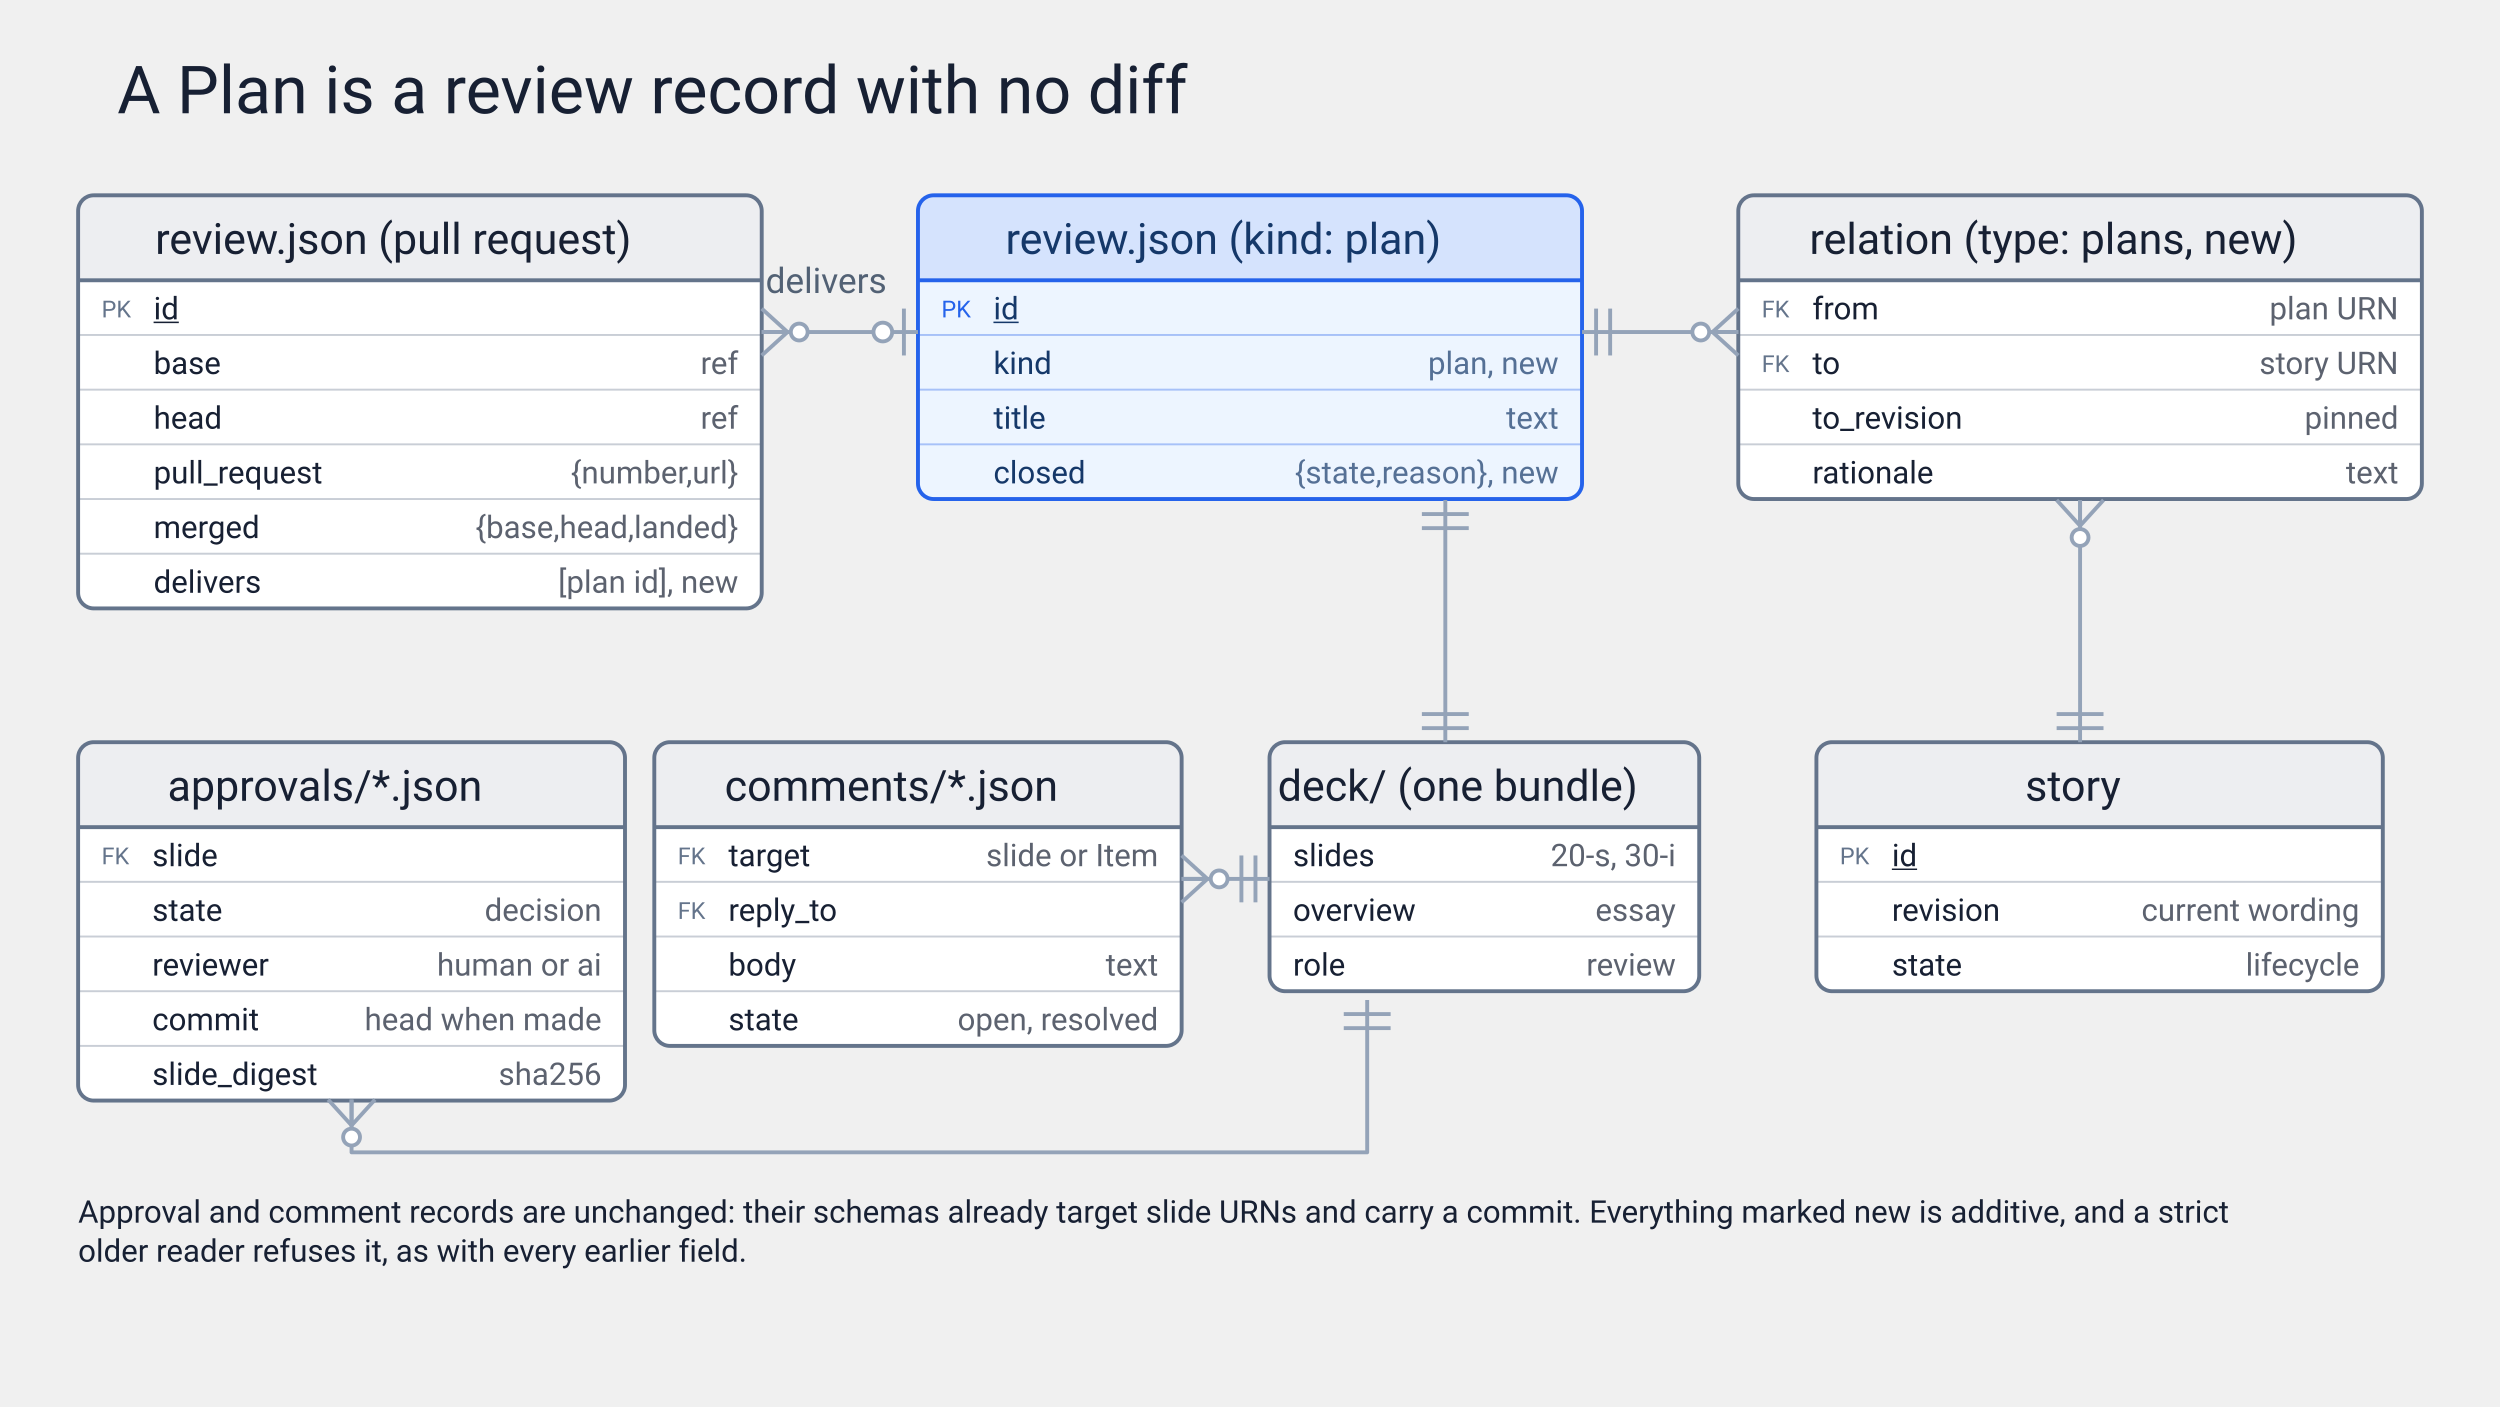
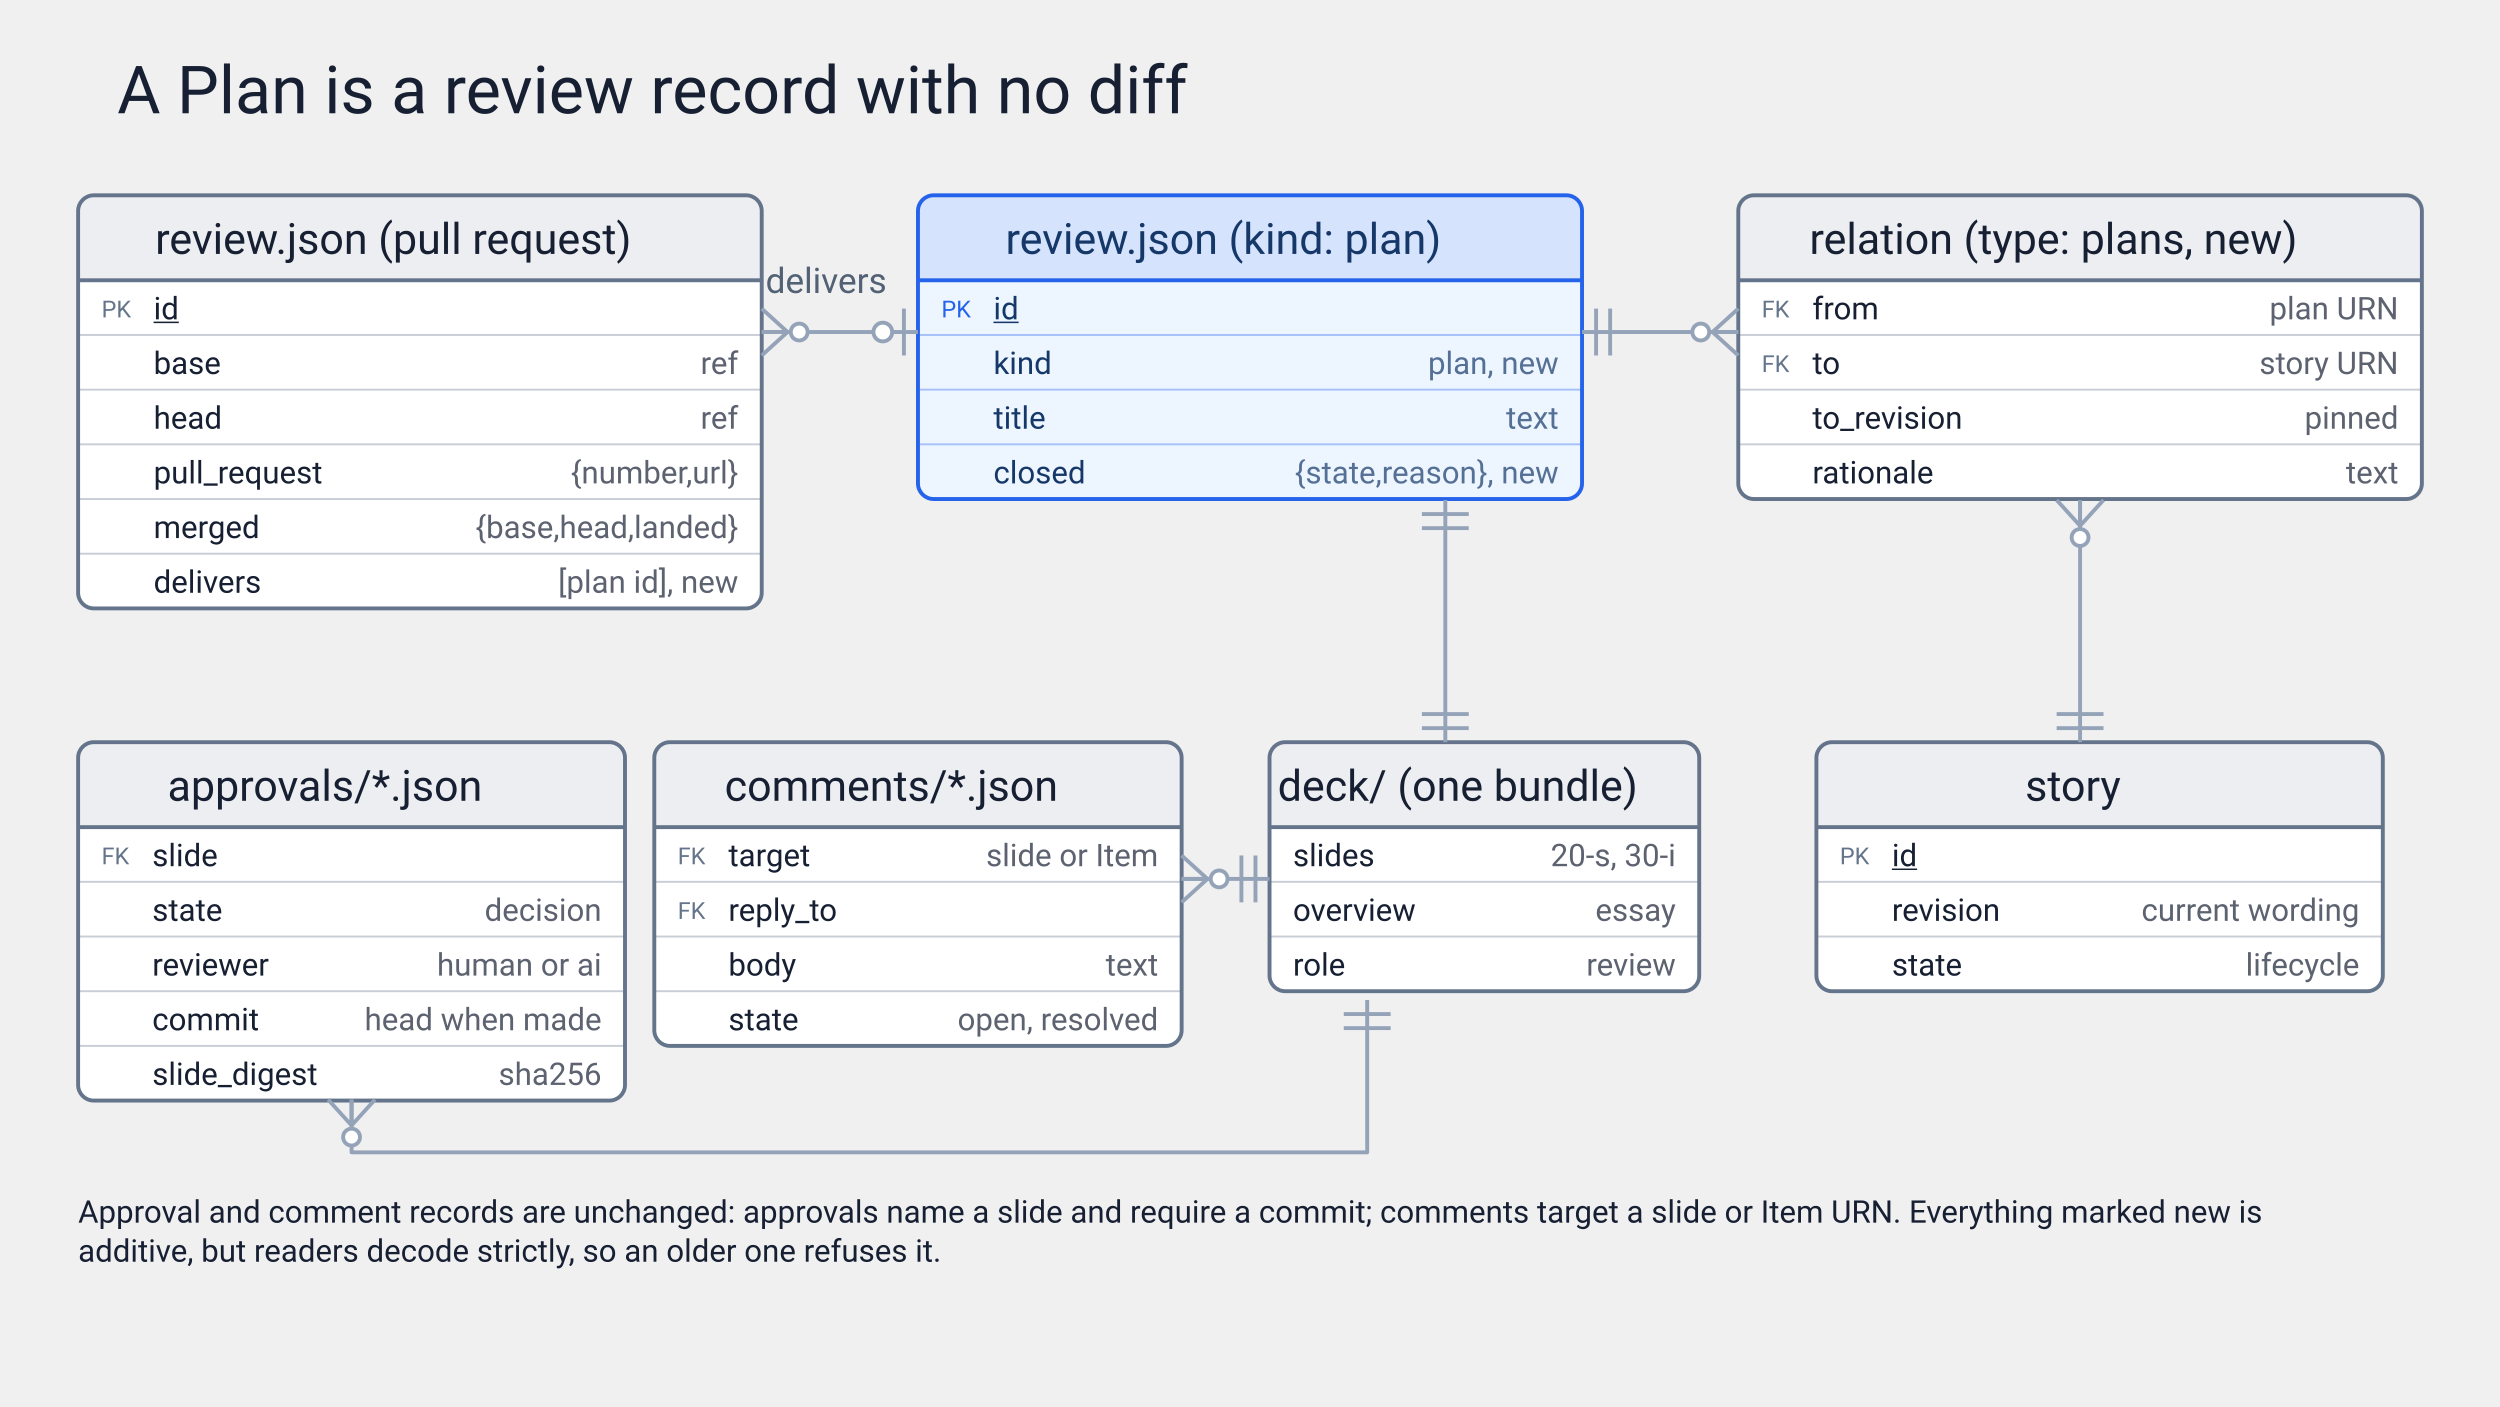
<svg xmlns="http://www.w3.org/2000/svg" viewBox="0 0 1280 720" role="img" aria-labelledby="diagram-title" data-renderer="change-saga-diagram/2" aria-describedby="diagram-desc">
  <defs>
    <style>@font-face{font-family:"Change Saga Diagram";src:url("/_diagram/fonts/go-regular.ttf") format("truetype")}text{font-family:"Change Saga Diagram",system-ui,-apple-system,"Segoe UI",Roboto,Helvetica,Arial,sans-serif;font-weight:400}:root{color-scheme:light dark;--bg:#ffffff;--diagram-normal-fill:#ffffff;--diagram-normal-ink:#172033;--diagram-normal-stroke:#64748b;--diagram-primary-fill:#edf5ff;--diagram-primary-ink:#153869;--diagram-primary-stroke:#2563eb;--diagram-secondary-ink:#526174;--diagram-secondary-stroke:#94a3b8;--diagram-title-ink:#172033;}@media (prefers-color-scheme:dark){:root{--bg:#0d1117;--diagram-normal-fill:#161b22;--diagram-normal-ink:#e6edf3;--diagram-normal-stroke:#6e7681;--diagram-primary-fill:#0c2d6b;--diagram-primary-ink:#cae8ff;--diagram-primary-stroke:#4493f8;--diagram-secondary-ink:#9198a1;--diagram-secondary-stroke:#6e7681;--diagram-title-ink:#e6edf3;}}</style>
    <marker id="diagram-marker-d1-tail" viewBox="0 0 10 10" refX="10" refY="5" markerWidth="24" markerHeight="24" markerUnits="userSpaceOnUse" orient="auto-start-reverse" overflow="visible">
      <path d="M4 0L4 10M7 0L7 10" fill="none" stroke="#94a3b8" stroke-width="0.833" stroke-linejoin="round" style="stroke:var(--diagram-secondary-stroke,#94a3b8)" />
    </marker>
    <marker id="diagram-marker-d1-head" viewBox="0 0 10 10" refX="10" refY="5" markerWidth="24" markerHeight="24" markerUnits="userSpaceOnUse" orient="auto" overflow="visible">
      <path d="M4 0L4 10M7 0L7 10" fill="none" stroke="#94a3b8" stroke-width="0.833" stroke-linejoin="round" style="stroke:var(--diagram-secondary-stroke,#94a3b8)" />
    </marker>
    <marker id="diagram-marker-d2-tail" viewBox="0 0 10 10" refX="10" refY="5" markerWidth="24" markerHeight="24" markerUnits="userSpaceOnUse" orient="auto-start-reverse" overflow="visible">
      <path d="M4 0L4 10M7 0L7 10" fill="none" stroke="#94a3b8" stroke-width="0.833" stroke-linejoin="round" style="stroke:var(--diagram-secondary-stroke,#94a3b8)" />
    </marker>
    <marker id="diagram-marker-d2-head" viewBox="0 0 10 10" refX="10" refY="5" markerWidth="24" markerHeight="24" markerUnits="userSpaceOnUse" orient="auto" overflow="visible">
      <circle cx="2" cy="5" r="1.8" fill="#ffffff" stroke="#94a3b8" stroke-width="0.833" stroke-linejoin="round" style="fill:var(--bg,#ffffff);stroke:var(--diagram-secondary-stroke,#94a3b8)" />
      <path d="M4.5 5L10 0M4.5 5L10 10M4.5 5L10 5" fill="none" stroke="#94a3b8" stroke-width="0.833" stroke-linejoin="round" style="stroke:var(--diagram-secondary-stroke,#94a3b8)" />
    </marker>
    <marker id="diagram-marker-d3-tail" viewBox="0 0 10 10" refX="10" refY="5" markerWidth="24" markerHeight="24" markerUnits="userSpaceOnUse" orient="auto-start-reverse" overflow="visible">
      <path d="M4 0L4 10M7 0L7 10" fill="none" stroke="#94a3b8" stroke-width="0.833" stroke-linejoin="round" style="stroke:var(--diagram-secondary-stroke,#94a3b8)" />
    </marker>
    <marker id="diagram-marker-d3-head" viewBox="0 0 10 10" refX="10" refY="5" markerWidth="24" markerHeight="24" markerUnits="userSpaceOnUse" orient="auto" overflow="visible">
      <circle cx="2" cy="5" r="1.8" fill="#ffffff" stroke="#94a3b8" stroke-width="0.833" stroke-linejoin="round" style="fill:var(--bg,#ffffff);stroke:var(--diagram-secondary-stroke,#94a3b8)" />
      <path d="M4.5 5L10 0M4.5 5L10 10M4.5 5L10 5" fill="none" stroke="#94a3b8" stroke-width="0.833" stroke-linejoin="round" style="stroke:var(--diagram-secondary-stroke,#94a3b8)" />
    </marker>
    <marker id="diagram-marker-d4-tail" viewBox="0 0 10 10" refX="10" refY="5" markerWidth="24" markerHeight="24" markerUnits="userSpaceOnUse" orient="auto-start-reverse" overflow="visible">
      <circle cx="2" cy="5" r="1.8" fill="#ffffff" stroke="#94a3b8" stroke-width="0.833" stroke-linejoin="round" style="fill:var(--bg,#ffffff);stroke:var(--diagram-secondary-stroke,#94a3b8)" />
      <path d="M4.5 5L10 0M4.5 5L10 10M4.5 5L10 5" fill="none" stroke="#94a3b8" stroke-width="0.833" stroke-linejoin="round" style="stroke:var(--diagram-secondary-stroke,#94a3b8)" />
    </marker>
    <marker id="diagram-marker-d4-head" viewBox="0 0 10 10" refX="10" refY="5" markerWidth="24" markerHeight="24" markerUnits="userSpaceOnUse" orient="auto" overflow="visible">
      <path d="M4 0L4 10M7 0L7 10" fill="none" stroke="#94a3b8" stroke-width="0.833" stroke-linejoin="round" style="stroke:var(--diagram-secondary-stroke,#94a3b8)" />
    </marker>
    <marker id="diagram-marker-d5-tail" viewBox="0 0 10 10" refX="10" refY="5" markerWidth="24" markerHeight="24" markerUnits="userSpaceOnUse" orient="auto-start-reverse" overflow="visible">
      <circle cx="2" cy="5" r="1.8" fill="#ffffff" stroke="#94a3b8" stroke-width="0.833" stroke-linejoin="round" style="fill:var(--bg,#ffffff);stroke:var(--diagram-secondary-stroke,#94a3b8)" />
      <path d="M4.5 5L10 0M4.5 5L10 10M4.5 5L10 5" fill="none" stroke="#94a3b8" stroke-width="0.833" stroke-linejoin="round" style="stroke:var(--diagram-secondary-stroke,#94a3b8)" />
    </marker>
    <marker id="diagram-marker-d5-head" viewBox="0 0 10 10" refX="10" refY="5" markerWidth="24" markerHeight="24" markerUnits="userSpaceOnUse" orient="auto" overflow="visible">
      <path d="M4 0L4 10M7 0L7 10" fill="none" stroke="#94a3b8" stroke-width="0.833" stroke-linejoin="round" style="stroke:var(--diagram-secondary-stroke,#94a3b8)" />
    </marker>
    <marker id="diagram-marker-d6-tail" viewBox="0 0 10 10" refX="10" refY="5" markerWidth="24" markerHeight="24" markerUnits="userSpaceOnUse" orient="auto-start-reverse" overflow="visible">
      <circle cx="2" cy="5" r="1.8" fill="#ffffff" stroke="#94a3b8" stroke-width="0.833" stroke-linejoin="round" style="fill:var(--bg,#ffffff);stroke:var(--diagram-secondary-stroke,#94a3b8)" />
      <path d="M4.5 5L10 0M4.5 5L10 10M4.5 5L10 5" fill="none" stroke="#94a3b8" stroke-width="0.833" stroke-linejoin="round" style="stroke:var(--diagram-secondary-stroke,#94a3b8)" />
    </marker>
    <marker id="diagram-marker-d6-head" viewBox="0 0 10 10" refX="10" refY="5" markerWidth="24" markerHeight="24" markerUnits="userSpaceOnUse" orient="auto" overflow="visible">
      <circle cx="2.5" cy="5" r="2" fill="#ffffff" stroke="#94a3b8" stroke-width="0.833" stroke-linejoin="round" style="fill:var(--bg,#ffffff);stroke:var(--diagram-secondary-stroke,#94a3b8)" />
      <path d="M7 0L7 10" fill="none" stroke="#94a3b8" stroke-width="0.833" stroke-linejoin="round" style="stroke:var(--diagram-secondary-stroke,#94a3b8)" />
    </marker>
  </defs>
  <g id="title" data-diagram-kind="text" transform="translate(60 24)" aria-hidden="true">
    <text x="0" y="34" font-size="34" fill="#172033" xml:space="preserve" style="fill:var(--diagram-title-ink,#172033)">
      <tspan x="0" y="34">A Plan is a review record with no diff</tspan>
    </text>
  </g>
  <g id="pr" data-diagram-kind="node" transform="translate(40 100)" role="group" aria-label="review.json (pull request)">
    <rect width="350" height="211.5" rx="8" fill="#ffffff" stroke="#64748b" stroke-width="2" style="fill:var(--diagram-normal-fill,#ffffff);stroke:var(--diagram-normal-stroke,#64748b)" />
    <path d="M0 43.5V8A8 8 0 0 1 8 0H342A8 8 0 0 1 350 8V43.5Z" fill="#64748b" fill-opacity=".12" style="fill:var(--diagram-normal-stroke,#64748b)" />
    <path d="M0 43.5H350" stroke="#64748b" stroke-width="2" style="stroke:var(--diagram-normal-stroke,#64748b)" />
    <text x="175" y="30" font-size="22" fill="#172033" xml:space="preserve" text-anchor="middle" style="fill:var(--diagram-normal-ink,#172033)">
      <tspan x="175" y="30">review.json (pull request)</tspan>
    </text>
    <g data-field="id" data-key="pk">
      <text x="12" y="62.5" font-size="12" fill="#64748b" xml:space="preserve" style="fill:var(--diagram-normal-stroke,#64748b)">PK</text>
      <text x="38.64" y="63.5" font-size="16" fill="#172033" xml:space="preserve" text-decoration="underline" style="fill:var(--diagram-normal-ink,#172033)">id</text>
    </g>
    <path d="M0 71.5H350" stroke="#64748b" stroke-opacity=".35" stroke-width="1" style="stroke:var(--diagram-normal-stroke,#64748b)" />
    <g data-field="base">
      <text x="38.64" y="91.5" font-size="16" fill="#172033" xml:space="preserve" style="fill:var(--diagram-normal-ink,#172033)">base</text>
      <text x="338" y="91.5" font-size="16" fill="#172033" fill-opacity=".7" text-anchor="end" xml:space="preserve" style="fill:var(--diagram-normal-ink,#172033)">ref</text>
    </g>
    <path d="M0 99.5H350" stroke="#64748b" stroke-opacity=".35" stroke-width="1" style="stroke:var(--diagram-normal-stroke,#64748b)" />
    <g data-field="head">
      <text x="38.64" y="119.5" font-size="16" fill="#172033" xml:space="preserve" style="fill:var(--diagram-normal-ink,#172033)">head</text>
      <text x="338" y="119.5" font-size="16" fill="#172033" fill-opacity=".7" text-anchor="end" xml:space="preserve" style="fill:var(--diagram-normal-ink,#172033)">ref</text>
    </g>
    <path d="M0 127.5H350" stroke="#64748b" stroke-opacity=".35" stroke-width="1" style="stroke:var(--diagram-normal-stroke,#64748b)" />
    <g data-field="pull_request">
      <text x="38.64" y="147.5" font-size="16" fill="#172033" xml:space="preserve" style="fill:var(--diagram-normal-ink,#172033)">pull_request</text>
      <text x="338" y="147.5" font-size="16" fill="#172033" fill-opacity=".7" text-anchor="end" xml:space="preserve" style="fill:var(--diagram-normal-ink,#172033)">{number,url}</text>
    </g>
    <path d="M0 155.5H350" stroke="#64748b" stroke-opacity=".35" stroke-width="1" style="stroke:var(--diagram-normal-stroke,#64748b)" />
    <g data-field="merged">
      <text x="38.64" y="175.5" font-size="16" fill="#172033" xml:space="preserve" style="fill:var(--diagram-normal-ink,#172033)">merged</text>
      <text x="338" y="175.5" font-size="16" fill="#172033" fill-opacity=".7" text-anchor="end" xml:space="preserve" style="fill:var(--diagram-normal-ink,#172033)">{base,head,landed}</text>
    </g>
    <path d="M0 183.5H350" stroke="#64748b" stroke-opacity=".35" stroke-width="1" style="stroke:var(--diagram-normal-stroke,#64748b)" />
    <g data-field="delivers">
      <text x="38.64" y="203.5" font-size="16" fill="#172033" xml:space="preserve" style="fill:var(--diagram-normal-ink,#172033)">delivers</text>
      <text x="338" y="203.5" font-size="16" fill="#172033" fill-opacity=".7" text-anchor="end" xml:space="preserve" style="fill:var(--diagram-normal-ink,#172033)">[plan id], new</text>
    </g>
  </g>
  <g id="planrec" data-diagram-kind="node" transform="translate(470 100)" role="group" aria-label="review.json (kind: plan)">
    <rect width="340" height="155.5" rx="8" fill="#edf5ff" stroke="#2563eb" stroke-width="2" style="fill:var(--diagram-primary-fill,#edf5ff);stroke:var(--diagram-primary-stroke,#2563eb)" />
    <path d="M0 43.5V8A8 8 0 0 1 8 0H332A8 8 0 0 1 340 8V43.5Z" fill="#2563eb" fill-opacity=".12" style="fill:var(--diagram-primary-stroke,#2563eb)" />
    <path d="M0 43.5H340" stroke="#2563eb" stroke-width="2" style="stroke:var(--diagram-primary-stroke,#2563eb)" />
    <text x="170" y="30" font-size="22" fill="#153869" xml:space="preserve" text-anchor="middle" style="fill:var(--diagram-primary-ink,#153869)">
      <tspan x="170" y="30">review.json (kind: plan)</tspan>
    </text>
    <g data-field="id" data-key="pk">
      <text x="12" y="62.5" font-size="12" fill="#2563eb" xml:space="preserve" style="fill:var(--diagram-primary-stroke,#2563eb)">PK</text>
      <text x="38.64" y="63.5" font-size="16" fill="#153869" xml:space="preserve" text-decoration="underline" style="fill:var(--diagram-primary-ink,#153869)">id</text>
    </g>
    <path d="M0 71.5H340" stroke="#2563eb" stroke-opacity=".35" stroke-width="1" style="stroke:var(--diagram-primary-stroke,#2563eb)" />
    <g data-field="kind">
      <text x="38.64" y="91.5" font-size="16" fill="#153869" xml:space="preserve" style="fill:var(--diagram-primary-ink,#153869)">kind</text>
      <text x="328" y="91.5" font-size="16" fill="#153869" fill-opacity=".7" text-anchor="end" xml:space="preserve" style="fill:var(--diagram-primary-ink,#153869)">plan, new</text>
    </g>
    <path d="M0 99.5H340" stroke="#2563eb" stroke-opacity=".35" stroke-width="1" style="stroke:var(--diagram-primary-stroke,#2563eb)" />
    <g data-field="title">
      <text x="38.64" y="119.5" font-size="16" fill="#153869" xml:space="preserve" style="fill:var(--diagram-primary-ink,#153869)">title</text>
      <text x="328" y="119.5" font-size="16" fill="#153869" fill-opacity=".7" text-anchor="end" xml:space="preserve" style="fill:var(--diagram-primary-ink,#153869)">text</text>
    </g>
    <path d="M0 127.5H340" stroke="#2563eb" stroke-opacity=".35" stroke-width="1" style="stroke:var(--diagram-primary-stroke,#2563eb)" />
    <g data-field="closed">
      <text x="38.64" y="147.5" font-size="16" fill="#153869" xml:space="preserve" style="fill:var(--diagram-primary-ink,#153869)">closed</text>
      <text x="328" y="147.5" font-size="16" fill="#153869" fill-opacity=".7" text-anchor="end" xml:space="preserve" style="fill:var(--diagram-primary-ink,#153869)">{state,reason}, new</text>
    </g>
  </g>
  <g id="rel" data-diagram-kind="node" transform="translate(890 100)" role="group" aria-label="relation (type: plans, new)">
    <rect width="350" height="155.5" rx="8" fill="#ffffff" stroke="#64748b" stroke-width="2" style="fill:var(--diagram-normal-fill,#ffffff);stroke:var(--diagram-normal-stroke,#64748b)" />
    <path d="M0 43.5V8A8 8 0 0 1 8 0H342A8 8 0 0 1 350 8V43.5Z" fill="#64748b" fill-opacity=".12" style="fill:var(--diagram-normal-stroke,#64748b)" />
    <path d="M0 43.5H350" stroke="#64748b" stroke-width="2" style="stroke:var(--diagram-normal-stroke,#64748b)" />
    <text x="175" y="30" font-size="22" fill="#172033" xml:space="preserve" text-anchor="middle" style="fill:var(--diagram-normal-ink,#172033)">
      <tspan x="175" y="30">relation (type: plans, new)</tspan>
    </text>
    <g data-field="from" data-key="fk">
      <text x="12" y="62.5" font-size="12" fill="#64748b" xml:space="preserve" style="fill:var(--diagram-normal-stroke,#64748b)">FK</text>
      <text x="37.941" y="63.5" font-size="16" fill="#172033" xml:space="preserve" style="fill:var(--diagram-normal-ink,#172033)">from</text>
      <text x="338" y="63.5" font-size="16" fill="#172033" fill-opacity=".7" text-anchor="end" xml:space="preserve" style="fill:var(--diagram-normal-ink,#172033)">plan URN</text>
    </g>
    <path d="M0 71.5H350" stroke="#64748b" stroke-opacity=".35" stroke-width="1" style="stroke:var(--diagram-normal-stroke,#64748b)" />
    <g data-field="to" data-key="fk">
      <text x="12" y="90.5" font-size="12" fill="#64748b" xml:space="preserve" style="fill:var(--diagram-normal-stroke,#64748b)">FK</text>
      <text x="37.941" y="91.5" font-size="16" fill="#172033" xml:space="preserve" style="fill:var(--diagram-normal-ink,#172033)">to</text>
      <text x="338" y="91.5" font-size="16" fill="#172033" fill-opacity=".7" text-anchor="end" xml:space="preserve" style="fill:var(--diagram-normal-ink,#172033)">story URN</text>
    </g>
    <path d="M0 99.5H350" stroke="#64748b" stroke-opacity=".35" stroke-width="1" style="stroke:var(--diagram-normal-stroke,#64748b)" />
    <g data-field="to_revision">
      <text x="37.941" y="119.5" font-size="16" fill="#172033" xml:space="preserve" style="fill:var(--diagram-normal-ink,#172033)">to_revision</text>
      <text x="338" y="119.5" font-size="16" fill="#172033" fill-opacity=".7" text-anchor="end" xml:space="preserve" style="fill:var(--diagram-normal-ink,#172033)">pinned</text>
    </g>
    <path d="M0 127.5H350" stroke="#64748b" stroke-opacity=".35" stroke-width="1" style="stroke:var(--diagram-normal-stroke,#64748b)" />
    <g data-field="rationale">
      <text x="37.941" y="147.5" font-size="16" fill="#172033" xml:space="preserve" style="fill:var(--diagram-normal-ink,#172033)">rationale</text>
      <text x="338" y="147.5" font-size="16" fill="#172033" fill-opacity=".7" text-anchor="end" xml:space="preserve" style="fill:var(--diagram-normal-ink,#172033)">text</text>
    </g>
  </g>
  <g id="appr" data-diagram-kind="node" transform="translate(40 380)" role="group" aria-label="approvals/*.json">
    <rect width="280" height="183.5" rx="8" fill="#ffffff" stroke="#64748b" stroke-width="2" style="fill:var(--diagram-normal-fill,#ffffff);stroke:var(--diagram-normal-stroke,#64748b)" />
    <path d="M0 43.5V8A8 8 0 0 1 8 0H272A8 8 0 0 1 280 8V43.5Z" fill="#64748b" fill-opacity=".12" style="fill:var(--diagram-normal-stroke,#64748b)" />
    <path d="M0 43.5H280" stroke="#64748b" stroke-width="2" style="stroke:var(--diagram-normal-stroke,#64748b)" />
    <text x="140" y="30" font-size="22" fill="#172033" xml:space="preserve" text-anchor="middle" style="fill:var(--diagram-normal-ink,#172033)">
      <tspan x="140" y="30">approvals/*.json</tspan>
    </text>
    <g data-field="slide" data-key="fk">
      <text x="12" y="62.5" font-size="12" fill="#64748b" xml:space="preserve" style="fill:var(--diagram-normal-stroke,#64748b)">FK</text>
      <text x="37.941" y="63.5" font-size="16" fill="#172033" xml:space="preserve" style="fill:var(--diagram-normal-ink,#172033)">slide</text>
    </g>
    <path d="M0 71.5H280" stroke="#64748b" stroke-opacity=".35" stroke-width="1" style="stroke:var(--diagram-normal-stroke,#64748b)" />
    <g data-field="state">
      <text x="37.941" y="91.5" font-size="16" fill="#172033" xml:space="preserve" style="fill:var(--diagram-normal-ink,#172033)">state</text>
      <text x="268" y="91.5" font-size="16" fill="#172033" fill-opacity=".7" text-anchor="end" xml:space="preserve" style="fill:var(--diagram-normal-ink,#172033)">decision</text>
    </g>
    <path d="M0 99.5H280" stroke="#64748b" stroke-opacity=".35" stroke-width="1" style="stroke:var(--diagram-normal-stroke,#64748b)" />
    <g data-field="reviewer">
      <text x="37.941" y="119.5" font-size="16" fill="#172033" xml:space="preserve" style="fill:var(--diagram-normal-ink,#172033)">reviewer</text>
      <text x="268" y="119.5" font-size="16" fill="#172033" fill-opacity=".7" text-anchor="end" xml:space="preserve" style="fill:var(--diagram-normal-ink,#172033)">human or ai</text>
    </g>
    <path d="M0 127.5H280" stroke="#64748b" stroke-opacity=".35" stroke-width="1" style="stroke:var(--diagram-normal-stroke,#64748b)" />
    <g data-field="commit">
      <text x="37.941" y="147.5" font-size="16" fill="#172033" xml:space="preserve" style="fill:var(--diagram-normal-ink,#172033)">commit</text>
      <text x="268" y="147.5" font-size="16" fill="#172033" fill-opacity=".7" text-anchor="end" xml:space="preserve" style="fill:var(--diagram-normal-ink,#172033)">head when made</text>
    </g>
    <path d="M0 155.5H280" stroke="#64748b" stroke-opacity=".35" stroke-width="1" style="stroke:var(--diagram-normal-stroke,#64748b)" />
    <g data-field="slide_digest">
      <text x="37.941" y="175.5" font-size="16" fill="#172033" xml:space="preserve" style="fill:var(--diagram-normal-ink,#172033)">slide_digest</text>
      <text x="268" y="175.5" font-size="16" fill="#172033" fill-opacity=".7" text-anchor="end" xml:space="preserve" style="fill:var(--diagram-normal-ink,#172033)">sha256</text>
    </g>
  </g>
  <g id="comm" data-diagram-kind="node" transform="translate(335 380)" role="group" aria-label="comments/*.json">
    <rect width="270" height="155.5" rx="8" fill="#ffffff" stroke="#64748b" stroke-width="2" style="fill:var(--diagram-normal-fill,#ffffff);stroke:var(--diagram-normal-stroke,#64748b)" />
    <path d="M0 43.5V8A8 8 0 0 1 8 0H262A8 8 0 0 1 270 8V43.5Z" fill="#64748b" fill-opacity=".12" style="fill:var(--diagram-normal-stroke,#64748b)" />
    <path d="M0 43.5H270" stroke="#64748b" stroke-width="2" style="stroke:var(--diagram-normal-stroke,#64748b)" />
    <text x="135" y="30" font-size="22" fill="#172033" xml:space="preserve" text-anchor="middle" style="fill:var(--diagram-normal-ink,#172033)">
      <tspan x="135" y="30">comments/*.json</tspan>
    </text>
    <g data-field="target" data-key="fk">
      <text x="12" y="62.5" font-size="12" fill="#64748b" xml:space="preserve" style="fill:var(--diagram-normal-stroke,#64748b)">FK</text>
      <text x="37.941" y="63.5" font-size="16" fill="#172033" xml:space="preserve" style="fill:var(--diagram-normal-ink,#172033)">target</text>
      <text x="258" y="63.5" font-size="16" fill="#172033" fill-opacity=".7" text-anchor="end" xml:space="preserve" style="fill:var(--diagram-normal-ink,#172033)">slide or Item</text>
    </g>
    <path d="M0 71.5H270" stroke="#64748b" stroke-opacity=".35" stroke-width="1" style="stroke:var(--diagram-normal-stroke,#64748b)" />
    <g data-field="reply_to" data-key="fk">
      <text x="12" y="90.5" font-size="12" fill="#64748b" xml:space="preserve" style="fill:var(--diagram-normal-stroke,#64748b)">FK</text>
      <text x="37.941" y="91.5" font-size="16" fill="#172033" xml:space="preserve" style="fill:var(--diagram-normal-ink,#172033)">reply_to</text>
    </g>
    <path d="M0 99.5H270" stroke="#64748b" stroke-opacity=".35" stroke-width="1" style="stroke:var(--diagram-normal-stroke,#64748b)" />
    <g data-field="body">
      <text x="37.941" y="119.5" font-size="16" fill="#172033" xml:space="preserve" style="fill:var(--diagram-normal-ink,#172033)">body</text>
      <text x="258" y="119.5" font-size="16" fill="#172033" fill-opacity=".7" text-anchor="end" xml:space="preserve" style="fill:var(--diagram-normal-ink,#172033)">text</text>
    </g>
    <path d="M0 127.5H270" stroke="#64748b" stroke-opacity=".35" stroke-width="1" style="stroke:var(--diagram-normal-stroke,#64748b)" />
    <g data-field="state">
      <text x="37.941" y="147.5" font-size="16" fill="#172033" xml:space="preserve" style="fill:var(--diagram-normal-ink,#172033)">state</text>
      <text x="258" y="147.5" font-size="16" fill="#172033" fill-opacity=".7" text-anchor="end" xml:space="preserve" style="fill:var(--diagram-normal-ink,#172033)">open, resolved</text>
    </g>
  </g>
  <g id="deckrec" data-diagram-kind="node" transform="translate(650 380)" role="group" aria-label="deck/ (one bundle)">
    <rect width="220" height="127.5" rx="8" fill="#ffffff" stroke="#64748b" stroke-width="2" style="fill:var(--diagram-normal-fill,#ffffff);stroke:var(--diagram-normal-stroke,#64748b)" />
    <path d="M0 43.5V8A8 8 0 0 1 8 0H212A8 8 0 0 1 220 8V43.5Z" fill="#64748b" fill-opacity=".12" style="fill:var(--diagram-normal-stroke,#64748b)" />
    <path d="M0 43.5H220" stroke="#64748b" stroke-width="2" style="stroke:var(--diagram-normal-stroke,#64748b)" />
    <text x="110" y="30" font-size="22" fill="#172033" xml:space="preserve" text-anchor="middle" style="fill:var(--diagram-normal-ink,#172033)">
      <tspan x="110" y="30">deck/ (one bundle)</tspan>
    </text>
    <g data-field="slides">
      <text x="12" y="63.5" font-size="16" fill="#172033" xml:space="preserve" style="fill:var(--diagram-normal-ink,#172033)">slides</text>
      <text x="208" y="63.5" font-size="16" fill="#172033" fill-opacity=".7" text-anchor="end" xml:space="preserve" style="fill:var(--diagram-normal-ink,#172033)">20-s, 30-i</text>
    </g>
    <path d="M0 71.5H220" stroke="#64748b" stroke-opacity=".35" stroke-width="1" style="stroke:var(--diagram-normal-stroke,#64748b)" />
    <g data-field="overview">
      <text x="12" y="91.5" font-size="16" fill="#172033" xml:space="preserve" style="fill:var(--diagram-normal-ink,#172033)">overview</text>
      <text x="208" y="91.5" font-size="16" fill="#172033" fill-opacity=".7" text-anchor="end" xml:space="preserve" style="fill:var(--diagram-normal-ink,#172033)">essay</text>
    </g>
    <path d="M0 99.5H220" stroke="#64748b" stroke-opacity=".35" stroke-width="1" style="stroke:var(--diagram-normal-stroke,#64748b)" />
    <g data-field="role">
      <text x="12" y="119.5" font-size="16" fill="#172033" xml:space="preserve" style="fill:var(--diagram-normal-ink,#172033)">role</text>
      <text x="208" y="119.5" font-size="16" fill="#172033" fill-opacity=".7" text-anchor="end" xml:space="preserve" style="fill:var(--diagram-normal-ink,#172033)">review</text>
    </g>
  </g>
  <g id="storyrec" data-diagram-kind="node" transform="translate(930 380)" role="group" aria-label="story">
    <rect width="290" height="127.5" rx="8" fill="#ffffff" stroke="#64748b" stroke-width="2" style="fill:var(--diagram-normal-fill,#ffffff);stroke:var(--diagram-normal-stroke,#64748b)" />
    <path d="M0 43.5V8A8 8 0 0 1 8 0H282A8 8 0 0 1 290 8V43.5Z" fill="#64748b" fill-opacity=".12" style="fill:var(--diagram-normal-stroke,#64748b)" />
    <path d="M0 43.5H290" stroke="#64748b" stroke-width="2" style="stroke:var(--diagram-normal-stroke,#64748b)" />
    <text x="145" y="30" font-size="22" fill="#172033" xml:space="preserve" text-anchor="middle" style="fill:var(--diagram-normal-ink,#172033)">
      <tspan x="145" y="30">story</tspan>
    </text>
    <g data-field="id" data-key="pk">
      <text x="12" y="62.5" font-size="12" fill="#64748b" xml:space="preserve" style="fill:var(--diagram-normal-stroke,#64748b)">PK</text>
      <text x="38.64" y="63.5" font-size="16" fill="#172033" xml:space="preserve" text-decoration="underline" style="fill:var(--diagram-normal-ink,#172033)">id</text>
    </g>
    <path d="M0 71.5H290" stroke="#64748b" stroke-opacity=".35" stroke-width="1" style="stroke:var(--diagram-normal-stroke,#64748b)" />
    <g data-field="revision">
      <text x="38.64" y="91.5" font-size="16" fill="#172033" xml:space="preserve" style="fill:var(--diagram-normal-ink,#172033)">revision</text>
      <text x="278" y="91.5" font-size="16" fill="#172033" fill-opacity=".7" text-anchor="end" xml:space="preserve" style="fill:var(--diagram-normal-ink,#172033)">current wording</text>
    </g>
    <path d="M0 99.5H290" stroke="#64748b" stroke-opacity=".35" stroke-width="1" style="stroke:var(--diagram-normal-stroke,#64748b)" />
    <g data-field="state">
      <text x="38.64" y="119.5" font-size="16" fill="#172033" xml:space="preserve" style="fill:var(--diagram-normal-ink,#172033)">state</text>
      <text x="278" y="119.5" font-size="16" fill="#172033" fill-opacity=".7" text-anchor="end" xml:space="preserve" style="fill:var(--diagram-normal-ink,#172033)">lifecycle</text>
    </g>
  </g>
  <g id="d1" data-diagram-kind="edge" transform="translate(0 0)" role="group" aria-label="planrec to deckrec" data-from="planrec" data-to="deckrec">
    <path d="M740 256 L740 380" fill="none" stroke="#94a3b8" stroke-width="2" stroke-linejoin="round" marker-start="url(#diagram-marker-d1-tail)" marker-end="url(#diagram-marker-d1-head)" style="stroke:var(--diagram-secondary-stroke,#94a3b8)" />
  </g>
  <g id="d2" data-diagram-kind="edge" transform="translate(0 0)" role="group" aria-label="deckrec to comm" data-from="deckrec" data-to="comm">
    <path d="M650 450 L605 450" fill="none" stroke="#94a3b8" stroke-width="2" stroke-linejoin="round" marker-start="url(#diagram-marker-d2-tail)" marker-end="url(#diagram-marker-d2-head)" style="stroke:var(--diagram-secondary-stroke,#94a3b8)" />
  </g>
  <g id="d3" data-diagram-kind="edge" transform="translate(0 0)" role="group" aria-label="deckrec to appr" data-from="deckrec" data-to="appr">
    <path d="M700 512 L700 590 L180 590 L180 563" fill="none" stroke="#94a3b8" stroke-width="2" stroke-linejoin="round" marker-start="url(#diagram-marker-d3-tail)" marker-end="url(#diagram-marker-d3-head)" style="stroke:var(--diagram-secondary-stroke,#94a3b8)" />
  </g>
  <g id="d4" data-diagram-kind="edge" transform="translate(0 0)" role="group" aria-label="rel to planrec" data-from="rel" data-to="planrec">
    <path d="M890 170 L810 170" fill="none" stroke="#94a3b8" stroke-width="2" stroke-linejoin="round" marker-start="url(#diagram-marker-d4-tail)" marker-end="url(#diagram-marker-d4-head)" style="stroke:var(--diagram-secondary-stroke,#94a3b8)" />
  </g>
  <g id="d5" data-diagram-kind="edge" transform="translate(0 0)" role="group" aria-label="rel to storyrec" data-from="rel" data-to="storyrec">
    <path d="M1065 256 L1065 380" fill="none" stroke="#94a3b8" stroke-width="2" stroke-linejoin="round" marker-start="url(#diagram-marker-d5-tail)" marker-end="url(#diagram-marker-d5-head)" style="stroke:var(--diagram-secondary-stroke,#94a3b8)" />
  </g>
  <g id="d6" data-diagram-kind="edge" transform="translate(0 0)" role="group" aria-label="delivers" data-from="pr" data-to="planrec">
    <path d="M390 170 L470 170" fill="none" stroke="#94a3b8" stroke-width="2" stroke-linejoin="round" marker-start="url(#diagram-marker-d6-tail)" marker-end="url(#diagram-marker-d6-head)" style="stroke:var(--diagram-secondary-stroke,#94a3b8)" />
    <text x="392" y="150" font-size="18" fill="#526174" xml:space="preserve" style="fill:var(--diagram-secondary-ink,#526174)">
      <tspan x="392" y="150">delivers</tspan>
    </text>
  </g>
-   <g id="foot" data-diagram-kind="text" transform="translate(40 610)" role="group" aria-label="Approval and comment records are unchanged: their schemas already target slide URNs and carry a commit. Everything marked new is additive, and a strict older reader refuses it, as with every earlier field.">
+   <g id="foot" data-diagram-kind="text" transform="translate(40 610)" role="group" aria-label="Approval and comment records are unchanged: approvals name a slide and require a commit; comments target a slide or Item URN. Everything marked new is additive, but readers decode strictly, so an older one refuses it.">
    <text x="0" y="16" font-size="16" fill="#172033" xml:space="preserve" style="fill:var(--diagram-normal-ink,#172033)">
-       <tspan x="0" y="16">Approval and comment records are unchanged: their schemas already target slide URNs and carry a commit. Everything marked new is additive, and a strict</tspan>
-       <tspan x="0" y="36">older reader refuses it, as with every earlier field.</tspan>
+       <tspan x="0" y="16">Approval and comment records are unchanged: approvals name a slide and require a commit; comments target a slide or Item URN. Everything marked new is</tspan>
+       <tspan x="0" y="36">additive, but readers decode strictly, so an older one refuses it.</tspan>
    </text>
  </g>
</svg>
